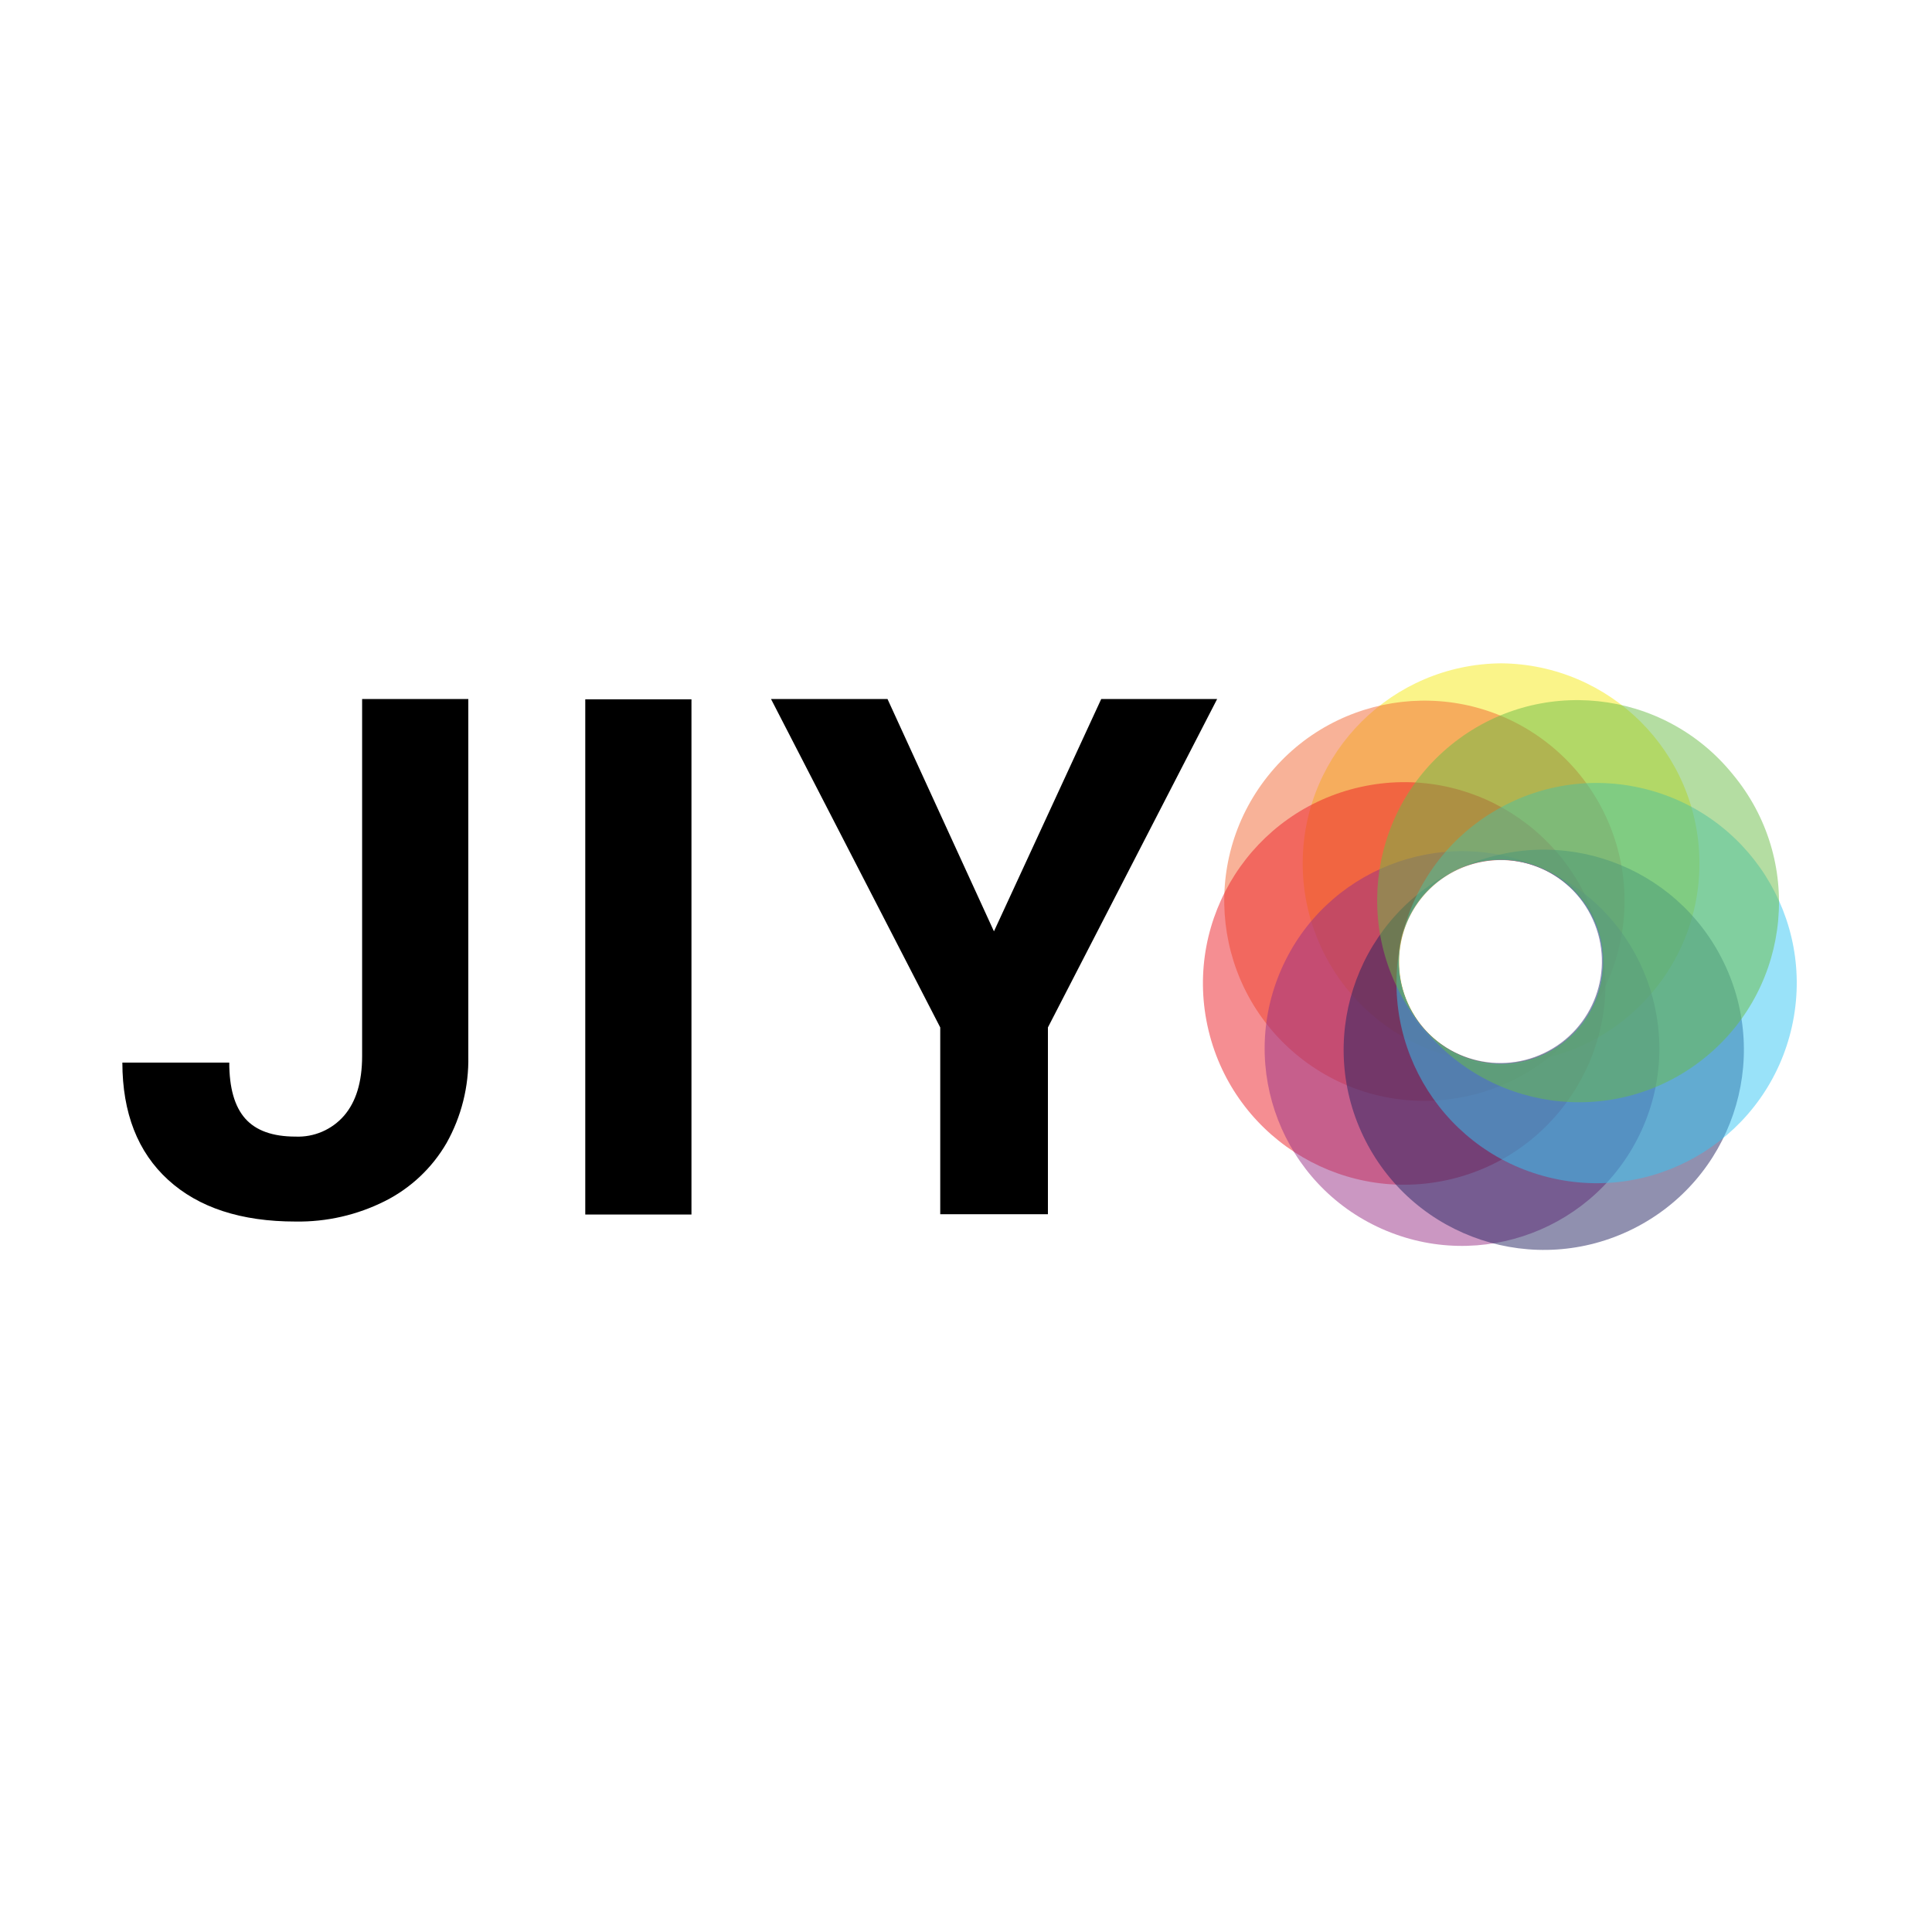
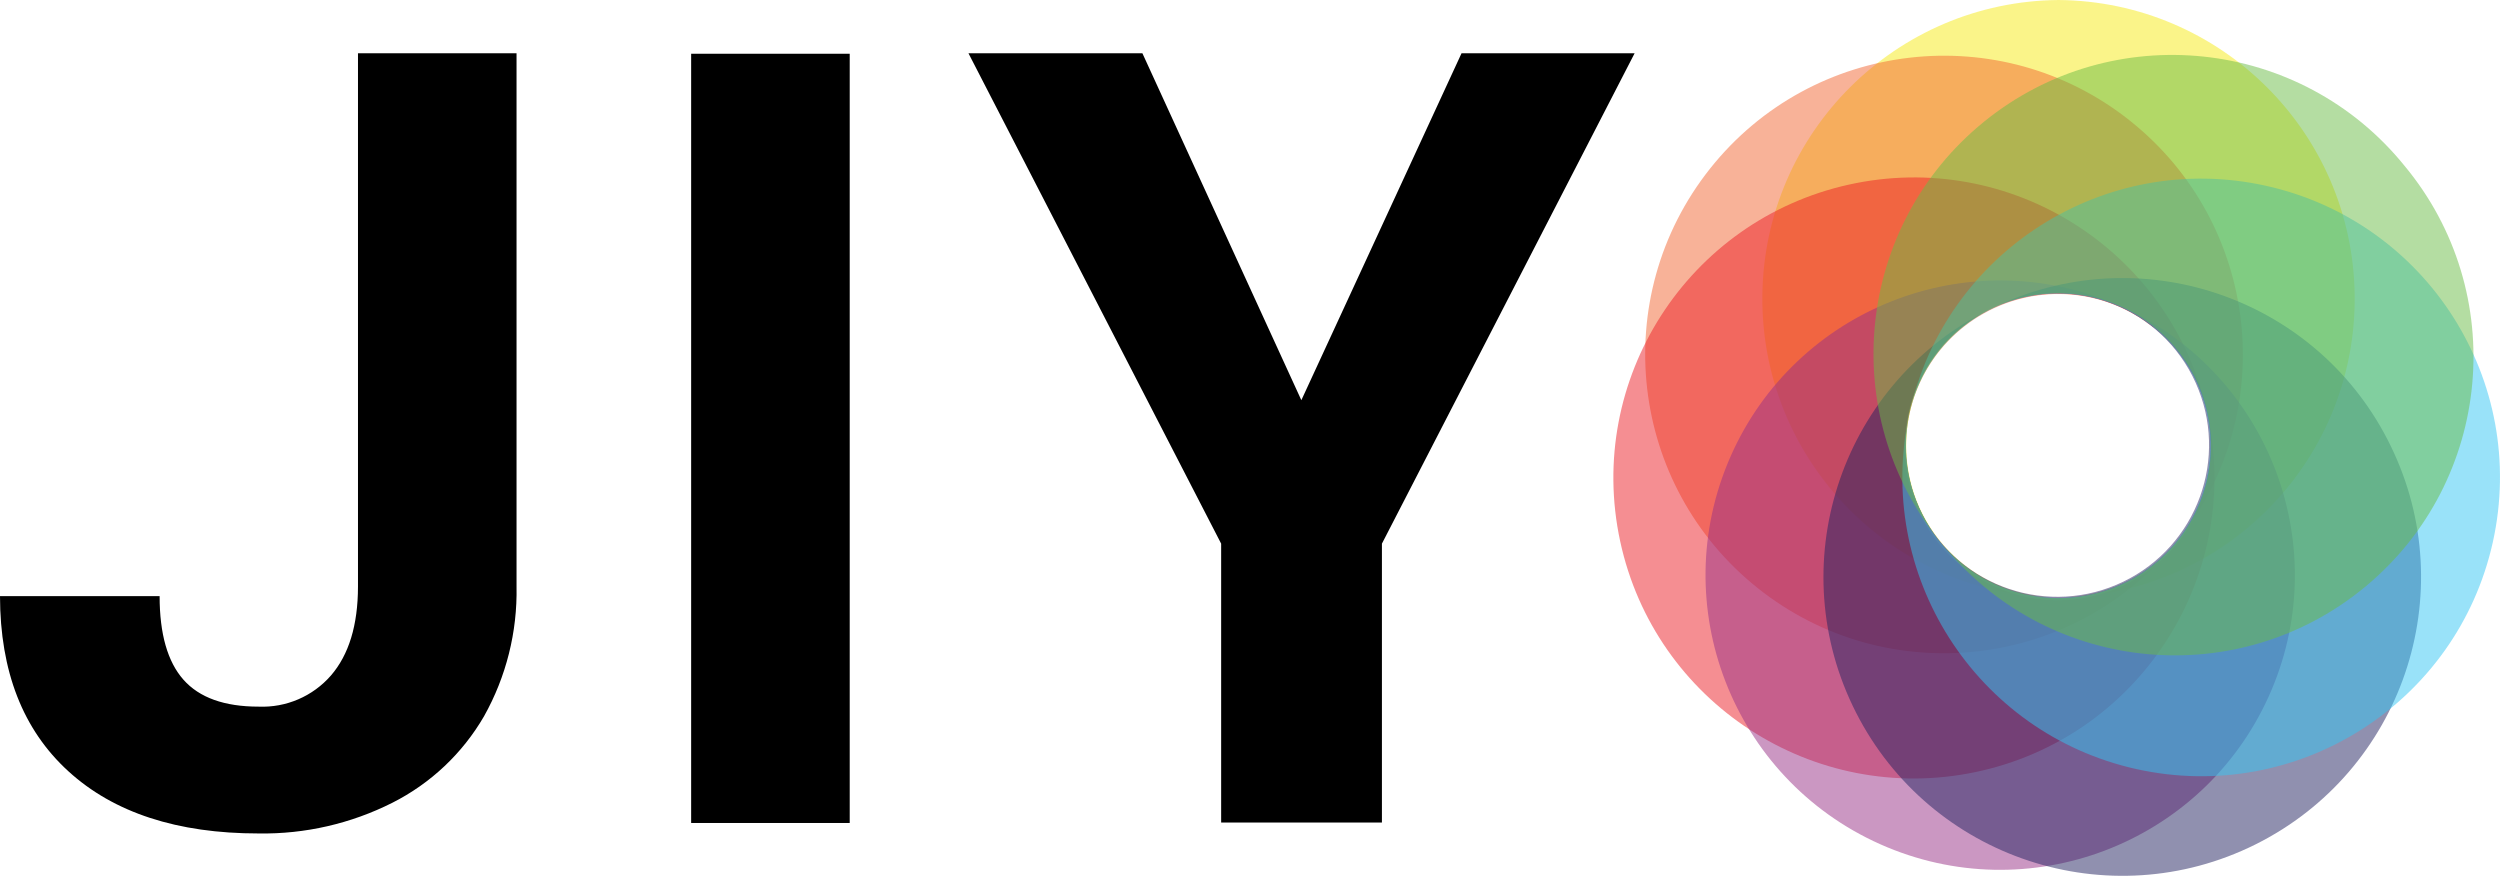
- <svg xmlns="http://www.w3.org/2000/svg" viewBox="0 0 300 300">
+ <svg xmlns="http://www.w3.org/2000/svg" id="Layer_1" data-name="Layer 1" viewBox="0 0 260 91.09">
  <defs>
-     <style>.a{fill:#f5ea14;}.a,.b,.c,.d,.e,.f,.g{opacity:0.5;}.b{fill:#f16631;}.c{fill:#eb1d25;}.d{fill:#982f85;}.e{fill:#222160;}.f{fill:#33c5f3;}.g{fill:#69bc45;}</style>
+     <style>.cls-1{fill:#f5ea14;}.cls-1,.cls-2,.cls-3,.cls-4,.cls-5,.cls-6,.cls-7{opacity:0.5;isolation:isolate;}.cls-2{fill:#f16631;}.cls-3{fill:#eb1d25;}.cls-4{fill:#982f85;}.cls-5{fill:#222160;}.cls-6{fill:#33c5f3;}.cls-7{fill:#69bc45;}</style>
  </defs>
-   <path class="a" d="M233.09,103a31.07,31.07,0,0,0-.82,62.12,15.84,15.84,0,1,1,1.63,0,31.07,31.07,0,0,0-.81-62.12Z" />
-   <path class="b" d="M240.5,115.54a31.07,31.07,0,1,0,5,43.65A15.83,15.83,0,1,1,242.94,137a15.84,15.84,0,0,1,2.54,22.24A31.06,31.06,0,0,0,240.5,115.54Z" />
-   <path class="c" d="M248.68,146.53a15.94,15.94,0,1,1-.17-.79,31.25,31.25,0,1,0,.17.79Z" />
-   <path class="d" d="M239.87,135a15.86,15.86,0,1,1-.74-.33,30.64,30.64,0,1,0,.74.33Z" />
-   <path class="e" d="M267.64,149.39a31.05,31.05,0,0,0-40.8-14.65,15.78,15.78,0,1,1-1.47.71,31.07,31.07,0,1,0,42.27,13.94Z" />
-   <path class="f" d="M254.65,122.32a31.07,31.07,0,0,0-37.06,23.6,15.83,15.83,0,1,1,12,18.89,15.83,15.83,0,0,1-12-18.89,31.07,31.07,0,1,0,37.06-23.6Z" />
-   <path class="g" d="M269.06,120.23a31.07,31.07,0,1,0-48.29,39.11,15.86,15.86,0,1,1,.53.62,31.06,31.06,0,0,0,47.76-39.73Z" />
-   <path d="M56.23,108.54H72.72V164a26.52,26.52,0,0,1-3.38,13.49,23,23,0,0,1-9.54,9,29.83,29.83,0,0,1-13.9,3.19q-12.7,0-19.79-6.47T19,165h16.6q0,5.89,2.48,8.69t7.81,2.8a9.46,9.46,0,0,0,7.53-3.24q2.8-3.24,2.81-9.23Z" />
-   <path d="M107.37,188.59H90.88v-80h16.49Z" />
-   <path d="M154.34,144.62,171,108.54h18l-26.28,51v29H146v-29l-26.28-51h18.09Z" />
+   <path class="cls-1" d="M233.09,103a31.07,31.07,0,0,0-.82,62.12,15.84,15.84,0,1,1,1.63,0,31.07,31.07,0,0,0-.81-62.12Z" transform="translate(-19 -103)" />
+   <path class="cls-2" d="M240.5,115.54a31.07,31.07,0,1,0,5,43.65h0A15.83,15.83,0,1,1,242.88,137l.06,0a15.84,15.84,0,0,1,2.54,22.24,31.06,31.06,0,0,0-4.92-43.65Z" transform="translate(-19 -103)" />
+   <path class="cls-3" d="M248.68,146.53a15.94,15.94,0,1,1-.17-.79,31.25,31.25,0,1,0,.17.79Z" transform="translate(-19 -103)" />
+   <path class="cls-4" d="M239.87,135a15.86,15.86,0,1,1-.74-.33,30.64,30.64,0,1,0,.74.33Z" transform="translate(-19 -103)" />
+   <path class="cls-5" d="M267.64,149.39a31,31,0,0,0-40.8-14.65,15.78,15.78,0,1,1-1.47.71,31.07,31.07,0,1,0,42.27,13.94Z" transform="translate(-19 -103)" />
+   <path class="cls-6" d="M254.65,122.32a31.07,31.07,0,0,0-37.06,23.6,15.83,15.83,0,1,1,12,18.89h0a15.83,15.83,0,0,1-12-18.89,31.07,31.07,0,1,0,37.06-23.6Z" transform="translate(-19 -103)" />
+   <path class="cls-7" d="M269.06,120.23a31.07,31.07,0,1,0-48.29,39.11h0a15.86,15.86,0,1,1,.53.62,31.06,31.06,0,0,0,47.76-39.73Z" transform="translate(-19 -103)" />
+   <path d="M56.23,108.54H72.72V164a26.52,26.52,0,0,1-3.38,13.49,23,23,0,0,1-9.54,9,29.83,29.83,0,0,1-13.9,3.19q-12.7,0-19.79-6.47T19,165H35.6q0,5.89,2.48,8.69t7.81,2.8a9.46,9.46,0,0,0,7.53-3.24q2.8-3.24,2.81-9.23Z" transform="translate(-19 -103)" />
+   <path d="M107.37,188.59H90.88v-80h16.49Z" transform="translate(-19 -103)" />
+   <path d="M154.34,144.62,171,108.54h18l-26.28,51v29H146v-29l-26.28-51h18.09Z" transform="translate(-19 -103)" />
</svg>
